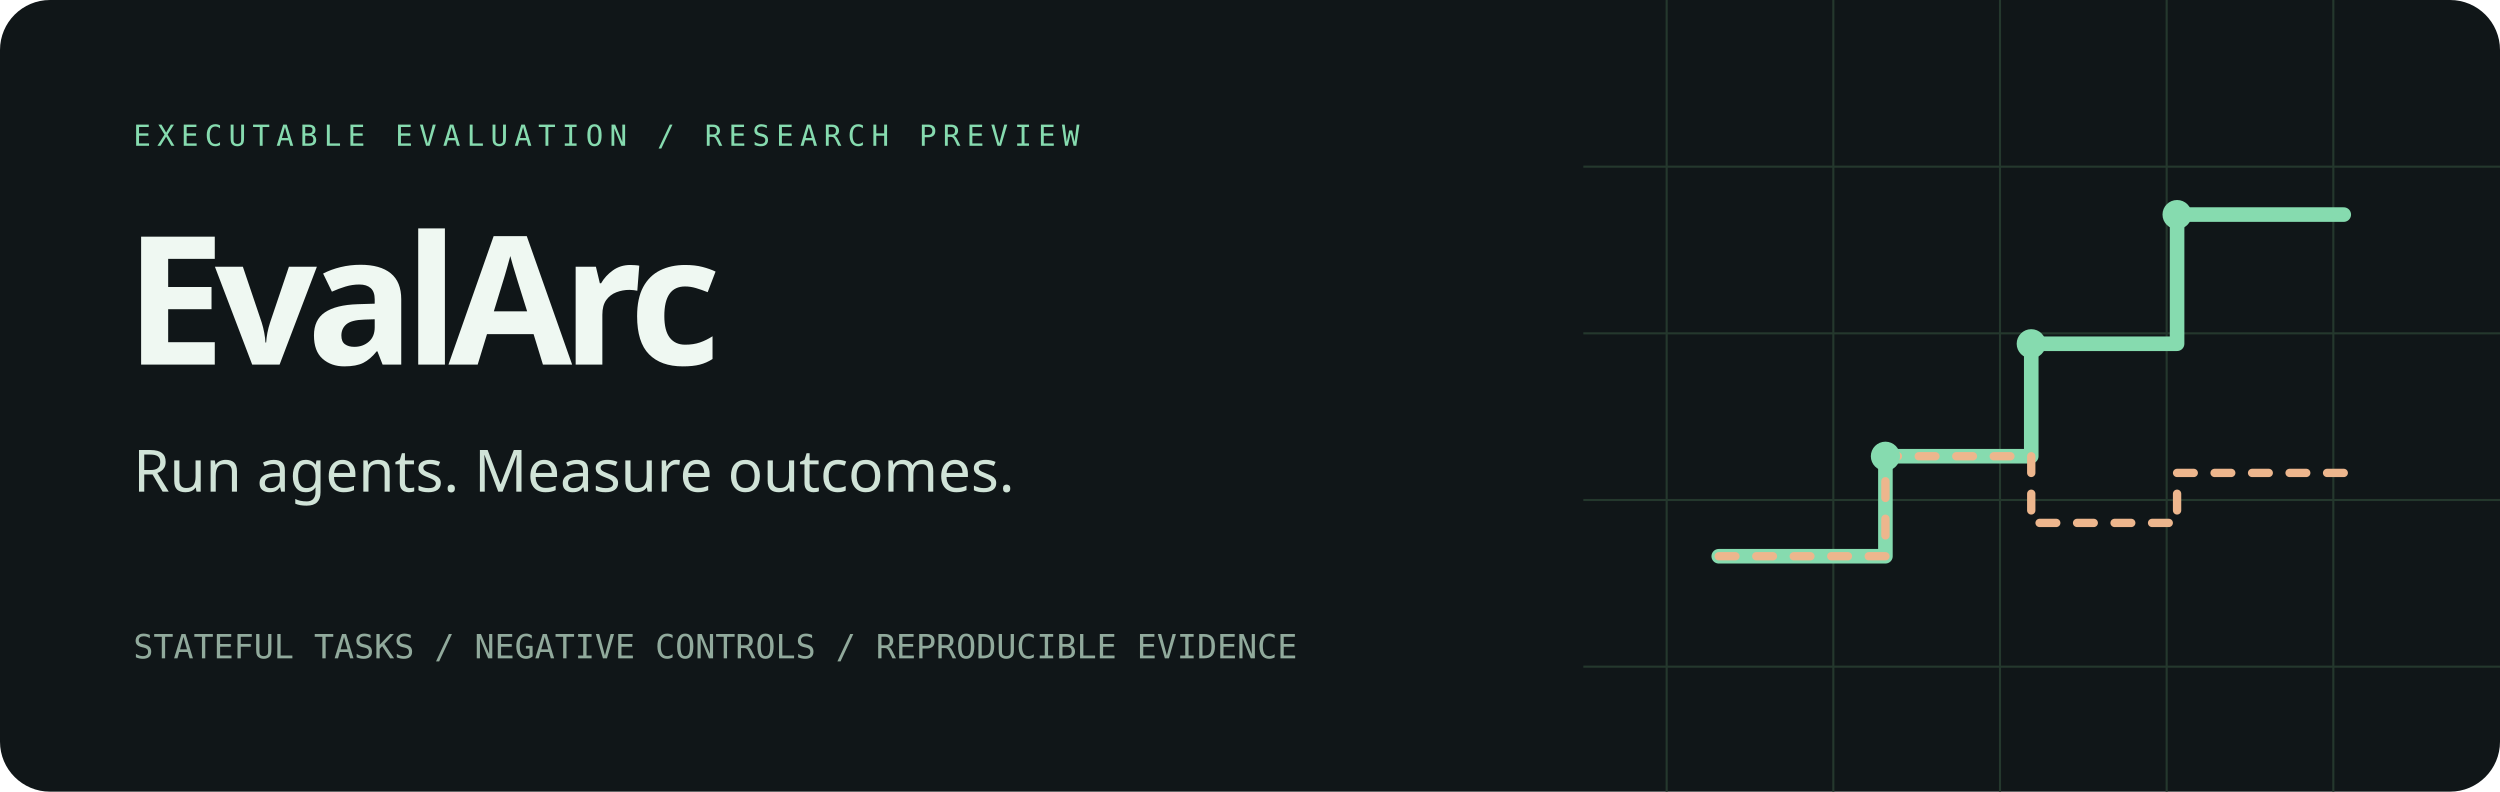
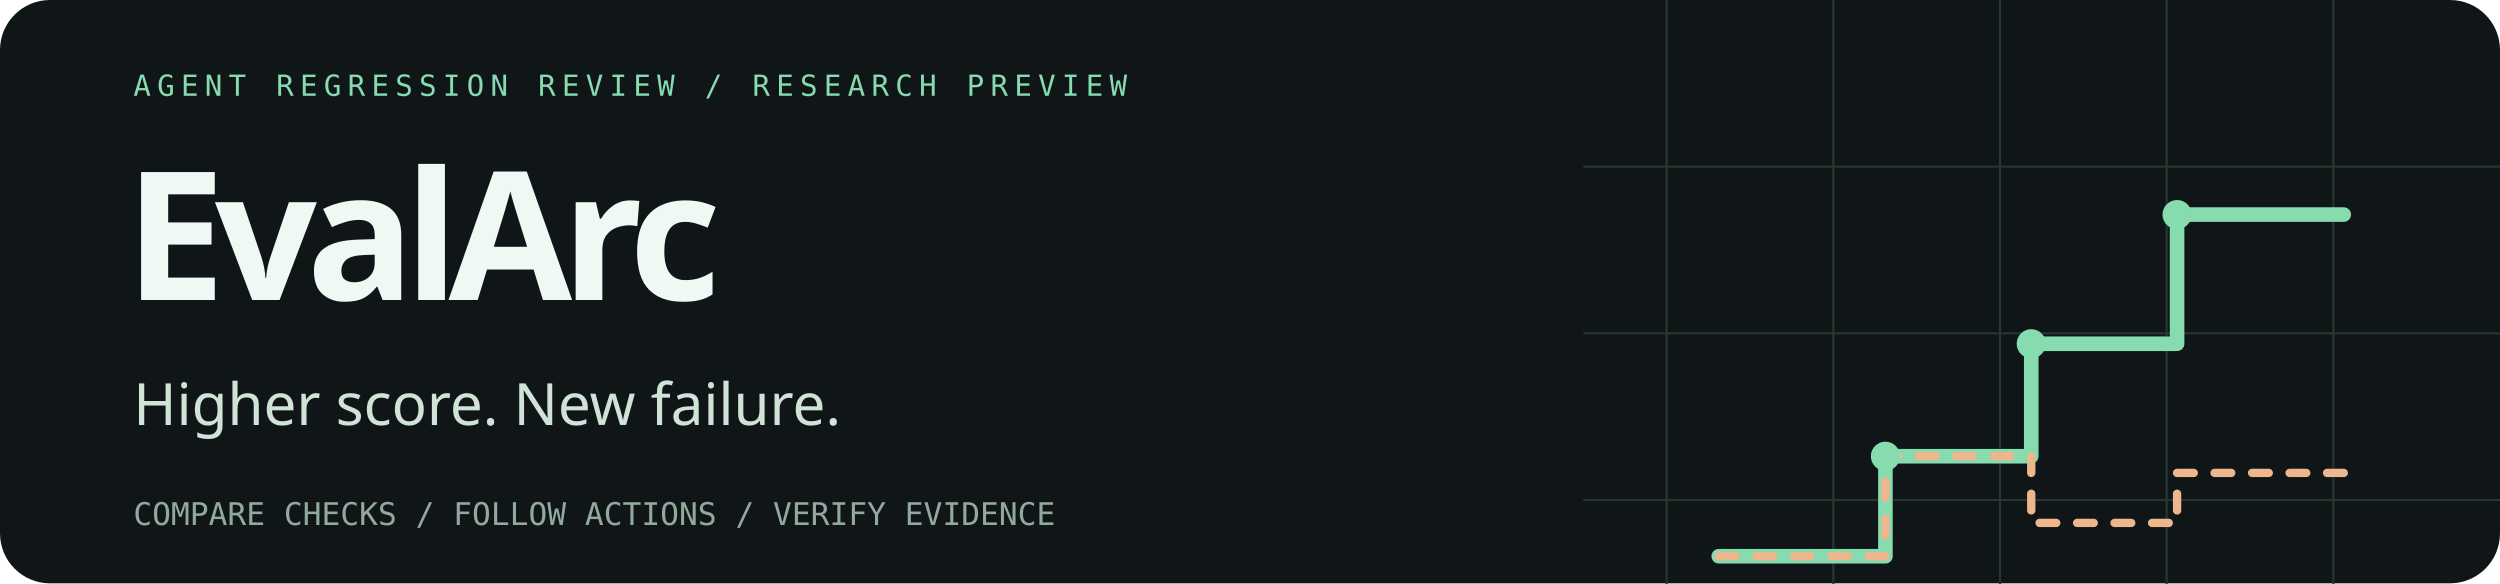
- <svg xmlns="http://www.w3.org/2000/svg" width="1200" height="380" viewBox="0 0 1200 380" role="img" aria-labelledby="title desc">
-   <rect width="1200" height="380" rx="24" fill="#101618" />
+ <svg xmlns="http://www.w3.org/2000/svg" width="1200" height="280" viewBox="0 0 1200 280" role="img" aria-labelledby="title desc">
+   <rect width="1200" height="280" rx="24" fill="#101618" />
  <g fill="none" stroke="#24382d" stroke-width="1">
    <path d="M800 0v380M880 0v380M960 0v380M1040 0v380M1120 0v380M760 80h440M760 160h440M760 240h440M760 320h440" />
  </g>
-   <text x="64" y="70" fill="#86dbaf" font-family="monospace" font-size="14" letter-spacing="3">EXECUTABLE EVALUATION / RESEARCH PREVIEW</text>
-   <text x="60" y="175" fill="#eff8f2" font-family="system-ui,sans-serif" font-size="86" font-weight="750" letter-spacing="-5">EvalArc</text>
-   <text x="64" y="236" fill="#d0e3d7" font-family="system-ui,sans-serif" font-size="28">Run agents. Measure outcomes.</text>
-   <text x="64" y="316" fill="#91aa9c" font-family="monospace" font-size="16">STATEFUL TASKS   /   NEGATIVE CONTROLS   /   REPRODUCIBLE EVIDENCE</text>
+   <text x="64" y="46" fill="#86dbaf" font-family="monospace" font-size="14" letter-spacing="3">AGENT REGRESSION REVIEW / RESEARCH PREVIEW</text>
+   <text x="60" y="144" fill="#eff8f2" font-family="system-ui,sans-serif" font-size="86" font-weight="750" letter-spacing="-5">EvalArc</text>
+   <text x="64" y="204" fill="#d0e3d7" font-family="system-ui,sans-serif" font-size="28">Higher score. New failure.</text>
+   <text x="64" y="252" fill="#91aa9c" font-family="monospace" font-size="15">COMPARE CHECKS / FOLLOW ACTIONS / VERIFY EVIDENCE</text>
  <g fill="none" stroke-linecap="round" stroke-linejoin="round">
    <path d="M825 267h80v-48h70v-54h70v-62h80" stroke="#86dbaf" stroke-width="7" />
    <path d="M825 267h80v-48h70v32h70v-24h80" stroke="#edb68d" stroke-width="4" stroke-dasharray="8 10" />
  </g>
  <g fill="#86dbaf">
    <circle cx="905" cy="219" r="7" />
    <circle cx="975" cy="165" r="7" />
    <circle cx="1045" cy="103" r="7" />
  </g>
</svg>
